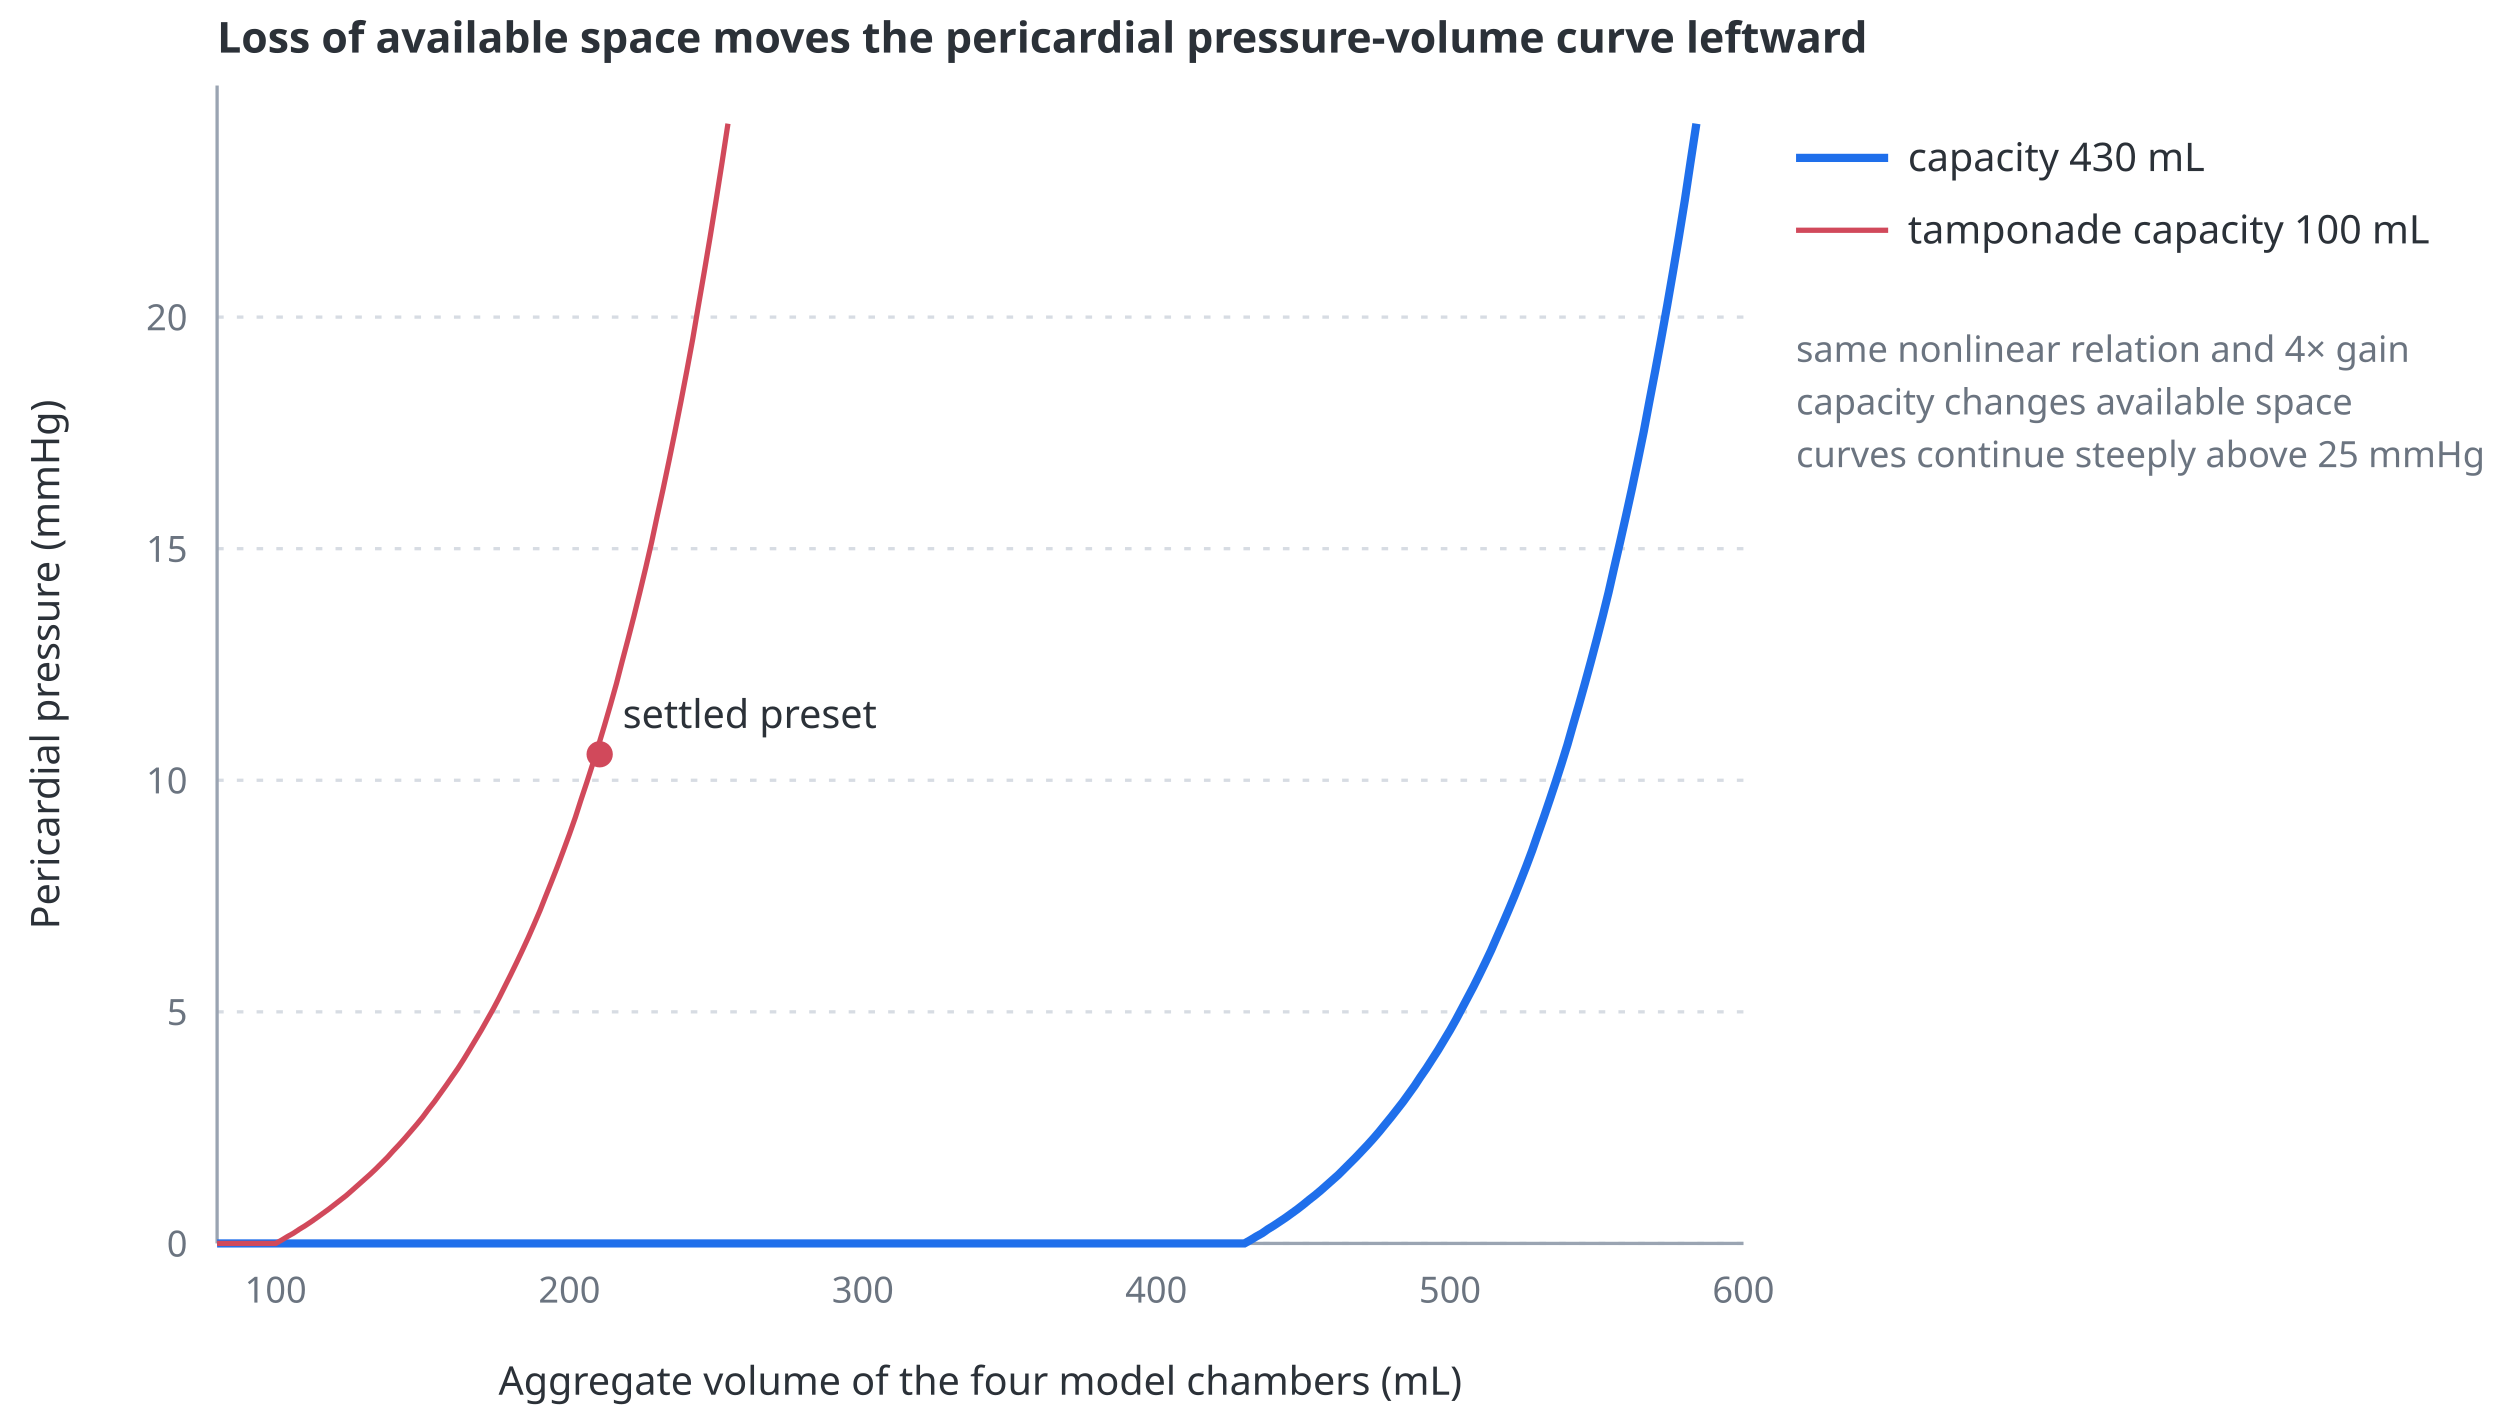
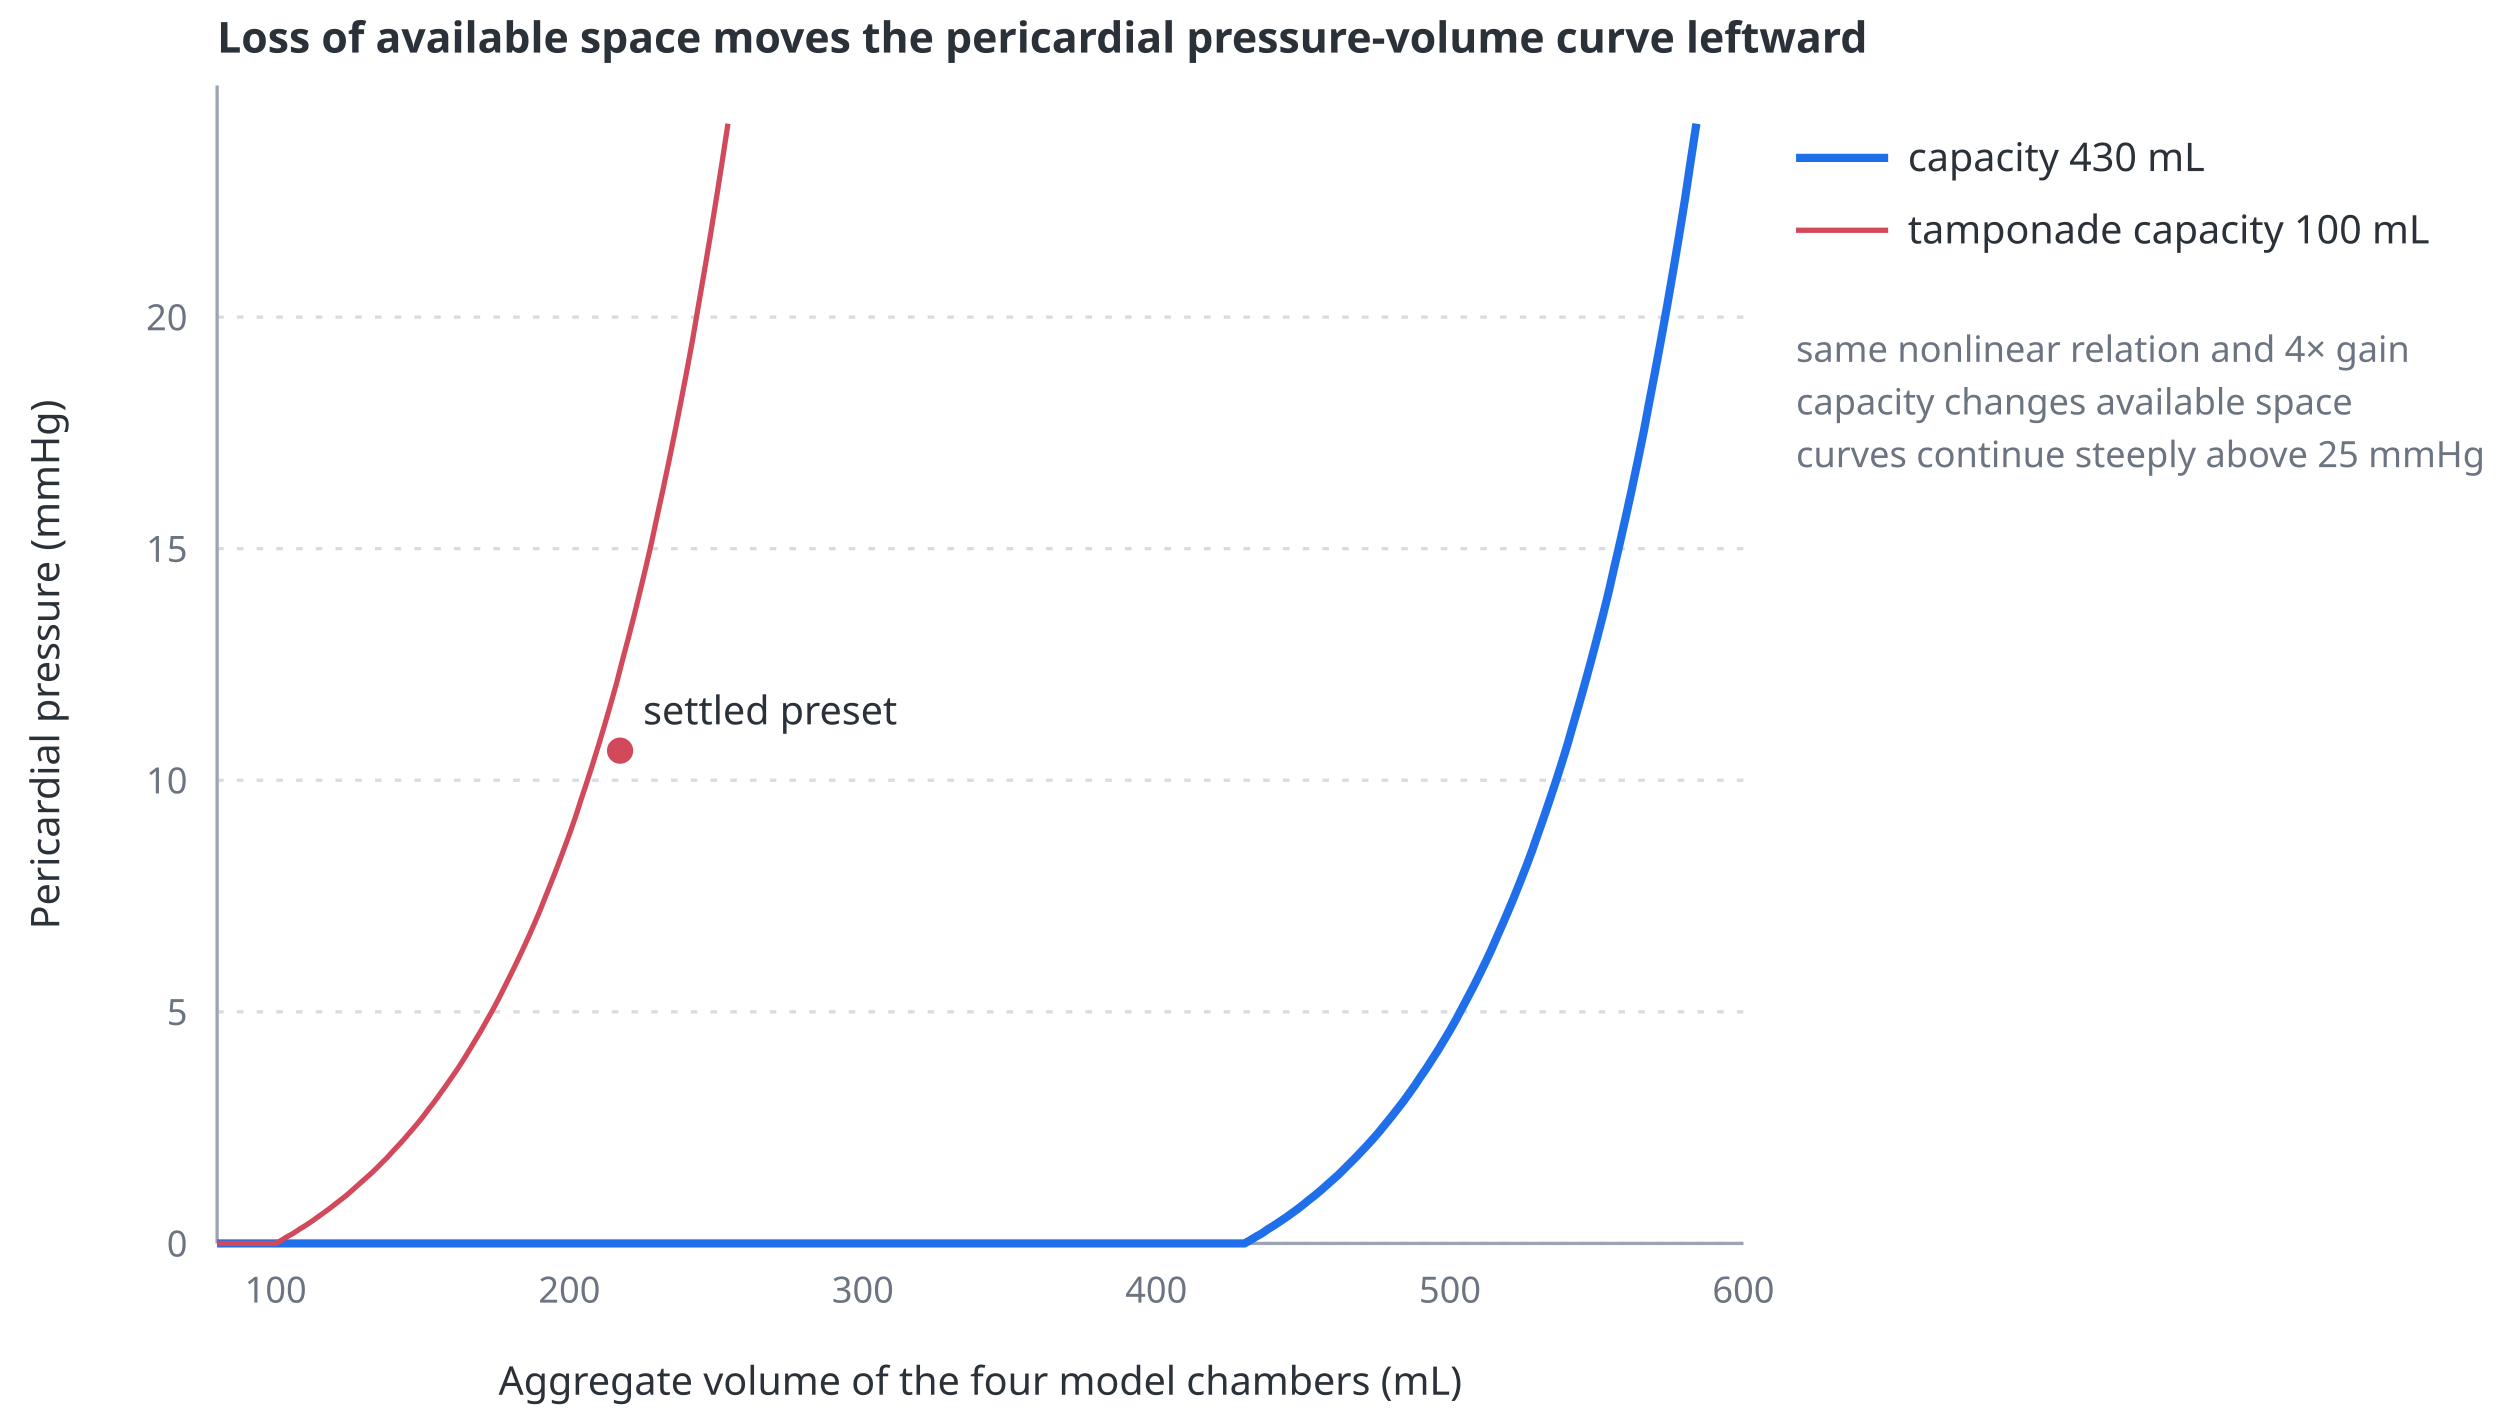
<svg xmlns="http://www.w3.org/2000/svg" viewBox="0 0 760 430" class="arthur-fig" role="img" aria-label="Loss of available space moves the pericardial pressure-volume curve leftward">
  <style>
  svg.arthur-fig .bg { fill: none }
  svg.arthur-fig .axis { stroke: var(--fig-axis, #9aa4b2); stroke-width: 1 }
  svg.arthur-fig .grid { stroke: var(--fig-grid, #d7dce3); stroke-width: 1; stroke-dasharray: 2 4 }
  svg.arthur-fig .tick { fill: var(--fig-muted, #6b7480); font: 11px system-ui, sans-serif }
  svg.arthur-fig .label { fill: var(--fig-text, #2b3138); font: 12px system-ui, sans-serif }
  svg.arthur-fig .title { fill: var(--fig-text, #2b3138); font: 600 13px system-ui, sans-serif }
  svg.arthur-fig .lm { stroke: var(--fig-grid, #d7dce3); stroke-width: 1 }
  svg.arthur-fig .lm-text { fill: var(--fig-muted, #6b7480); font: 600 11px system-ui, sans-serif }
  svg.arthur-fig .total { stroke: var(--fig-total, #1f6feb); stroke-width: 2.5; fill: none }
  svg.arthur-fig .alv { stroke: var(--fig-alv, #d1495b); stroke-width: 1.6; fill: none; stroke-dasharray: 6 3 }
  svg.arthur-fig .extra { stroke: var(--fig-extra, #2a9d8f); stroke-width: 1.6; fill: none; stroke-dasharray: 6 3 }
  svg.arthur-fig .nadir { stroke: var(--fig-total, #1f6feb); stroke-width: 1; stroke-dasharray: 3 3 }
  svg.arthur-fig .dot { fill: var(--fig-total, #1f6feb); stroke: none }
  @media (prefers-color-scheme: dark) {
    svg.arthur-fig .axis { stroke: #5b6472 }
    svg.arthur-fig .grid, svg.arthur-fig .lm { stroke: #363d47 }
    svg.arthur-fig .tick, svg.arthur-fig .lm-text { fill: #8b95a3 }
    svg.arthur-fig .label, svg.arthur-fig .title { fill: #d6dbe2 }
    svg.arthur-fig .total, svg.arthur-fig .nadir { stroke: #58a6ff }
    svg.arthur-fig .dot { fill: #58a6ff }
    svg.arthur-fig .alv { stroke: #f08c9a }
    svg.arthur-fig .extra { stroke: #4fd1c1 }
  }
</style>
  <rect class="bg" width="760" height="430" />
  <text class="title" x="66" y="16">Loss of available space moves the pericardial pressure-volume curve leftward</text>
  <line class="grid" x1="66" y1="378.0" x2="530" y2="378.0" />
  <text class="tick" x="57" y="382.0" text-anchor="end">0</text>
  <line class="grid" x1="66" y1="307.6" x2="530" y2="307.6" />
  <text class="tick" x="57" y="311.6" text-anchor="end">5</text>
  <line class="grid" x1="66" y1="237.2" x2="530" y2="237.2" />
  <text class="tick" x="57" y="241.2" text-anchor="end">10</text>
  <line class="grid" x1="66" y1="166.8" x2="530" y2="166.8" />
  <text class="tick" x="57" y="170.8" text-anchor="end">15</text>
  <line class="grid" x1="66" y1="96.4" x2="530" y2="96.4" />
  <text class="tick" x="57" y="100.4" text-anchor="end">20</text>
  <text class="tick" x="83.8" y="396" text-anchor="middle">100</text>
  <text class="tick" x="173.1" y="396" text-anchor="middle">200</text>
  <text class="tick" x="262.3" y="396" text-anchor="middle">300</text>
  <text class="tick" x="351.5" y="396" text-anchor="middle">400</text>
  <text class="tick" x="440.8" y="396" text-anchor="middle">500</text>
  <text class="tick" x="530.0" y="396" text-anchor="middle">600</text>
  <line class="axis" x1="66" y1="26" x2="66" y2="378" />
  <line class="axis" x1="66" y1="378.0" x2="530" y2="378.0" />
  <path class="total" style="stroke-dasharray:none" d="M66.0 378.0 L67.8 378.0 L69.6 378.0 L71.4 378.0 L73.1 378.0 L74.9 378.0 L76.7 378.0 L78.5 378.0 L80.3 378.0 L82.1 378.0 L83.8 378.0 L85.6 378.0 L87.4 378.0 L89.2 378.0 L91.0 378.0 L92.8 378.0 L94.6 378.0 L96.3 378.0 L98.1 378.0 L99.9 378.0 L101.7 378.0 L103.5 378.0 L105.3 378.0 L107.0 378.0 L108.8 378.0 L110.6 378.0 L112.4 378.0 L114.2 378.0 L116.0 378.0 L117.8 378.0 L119.5 378.0 L121.3 378.0 L123.1 378.0 L124.9 378.0 L126.7 378.0 L128.5 378.0 L130.2 378.0 L132.0 378.0 L133.8 378.0 L135.6 378.0 L137.4 378.0 L139.2 378.0 L141.0 378.0 L142.7 378.0 L144.5 378.0 L146.3 378.0 L148.1 378.0 L149.9 378.0 L151.7 378.0 L153.4 378.0 L155.2 378.0 L157.0 378.0 L158.8 378.0 L160.6 378.0 L162.4 378.0 L164.2 378.0 L165.9 378.0 L167.7 378.0 L169.5 378.0 L171.3 378.0 L173.1 378.0 L174.9 378.0 L176.6 378.0 L178.4 378.0 L180.2 378.0 L182.0 378.0 L183.8 378.0 L185.6 378.0 L187.4 378.0 L189.1 378.0 L190.9 378.0 L192.7 378.0 L194.5 378.0 L196.3 378.0 L198.1 378.0 L199.8 378.0 L201.6 378.0 L203.4 378.0 L205.2 378.0 L207.0 378.0 L208.8 378.0 L210.6 378.0 L212.3 378.0 L214.1 378.0 L215.9 378.0 L217.7 378.0 L219.5 378.0 L221.3 378.0 L223.0 378.0 L224.8 378.0 L226.6 378.0 L228.4 378.0 L230.2 378.0 L232.0 378.0 L233.8 378.0 L235.5 378.0 L237.3 378.0 L239.1 378.0 L240.9 378.0 L242.7 378.0 L244.5 378.0 L246.2 378.0 L248.0 378.0 L249.8 378.0 L251.6 378.0 L253.4 378.0 L255.2 378.0 L257.0 378.0 L258.7 378.0 L260.5 378.0 L262.3 378.0 L264.1 378.0 L265.9 378.0 L267.7 378.0 L269.4 378.0 L271.2 378.0 L273.0 378.0 L274.8 378.0 L276.6 378.0 L278.4 378.0 L280.2 378.0 L281.9 378.0 L283.7 378.0 L285.5 378.0 L287.3 378.0 L289.1 378.0 L290.9 378.0 L292.6 378.0 L294.4 378.0 L296.2 378.0 L298.0 378.0 L299.8 378.0 L301.6 378.0 L303.4 378.0 L305.1 378.0 L306.9 378.0 L308.7 378.0 L310.5 378.0 L312.3 378.0 L314.1 378.0 L315.8 378.0 L317.6 378.0 L319.4 378.0 L321.2 378.0 L323.0 378.0 L324.8 378.0 L326.6 378.0 L328.3 378.0 L330.1 378.0 L331.9 378.0 L333.7 378.0 L335.5 378.0 L337.3 378.0 L339.0 378.0 L340.8 378.0 L342.6 378.0 L344.4 378.0 L346.2 378.0 L348.0 378.0 L349.8 378.0 L351.5 378.0 L353.3 378.0 L355.1 378.0 L356.9 378.0 L358.7 378.0 L360.5 378.0 L362.2 378.0 L364.0 378.0 L365.8 378.0 L367.6 378.0 L369.4 378.0 L371.2 378.0 L373.0 378.0 L374.7 378.0 L376.5 378.0 L378.3 378.0 L380.1 377.0 L381.9 375.9 L383.7 374.9 L385.4 373.7 L387.2 372.6 L389.0 371.4 L390.8 370.2 L392.6 368.9 L394.4 367.6 L396.2 366.2 L397.9 364.8 L399.7 363.4 L401.5 361.9 L403.3 360.3 L405.1 358.7 L406.9 357.1 L408.6 355.4 L410.4 353.6 L412.2 351.8 L414.0 349.9 L415.8 348.0 L417.6 346.0 L419.4 343.9 L421.1 341.8 L422.9 339.6 L424.7 337.3 L426.5 335.0 L428.3 332.5 L430.1 330.0 L431.8 327.4 L433.6 324.8 L435.4 322.0 L437.2 319.2 L439.0 316.2 L440.8 313.2 L442.6 310.0 L444.3 306.8 L446.1 303.4 L447.9 300.0 L449.7 296.4 L451.5 292.7 L453.3 288.9 L455.0 285.0 L456.8 280.9 L458.6 276.7 L460.4 272.4 L462.2 267.9 L464.0 263.3 L465.8 258.5 L467.5 253.6 L469.3 248.5 L471.1 243.2 L472.9 237.8 L474.7 232.2 L476.5 226.4 L478.2 220.4 L480.0 214.2 L481.8 207.8 L483.6 201.2 L485.4 194.4 L487.2 187.4 L489.0 180.1 L490.7 172.6 L492.5 164.8 L494.3 156.8 L496.1 148.6 L497.9 140.0 L499.7 131.2 L501.4 122.1 L503.2 112.7 L505.0 103.0 L506.8 93.0 L508.6 82.6 L510.4 71.9 L512.2 60.8 L513.9 49.4 L515.7 37.6" />
  <path class="alv" style="stroke-dasharray:none" d="M66.0 378.0 L67.8 378.0 L69.6 378.0 L71.4 378.0 L73.1 378.0 L74.9 378.0 L76.7 378.0 L78.5 378.0 L80.3 378.0 L82.1 378.0 L83.8 378.0 L85.6 377.0 L87.4 375.9 L89.2 374.9 L91.0 373.7 L92.8 372.6 L94.6 371.4 L96.3 370.2 L98.1 368.9 L99.9 367.6 L101.7 366.2 L103.5 364.8 L105.3 363.4 L107.0 361.9 L108.8 360.3 L110.6 358.7 L112.4 357.1 L114.2 355.4 L116.0 353.6 L117.8 351.8 L119.5 349.9 L121.3 348.0 L123.1 346.0 L124.9 343.9 L126.7 341.8 L128.5 339.6 L130.2 337.3 L132.0 335.0 L133.8 332.5 L135.6 330.0 L137.4 327.4 L139.2 324.8 L141.0 322.0 L142.7 319.2 L144.5 316.2 L146.3 313.2 L148.1 310.0 L149.9 306.8 L151.7 303.4 L153.4 300.0 L155.2 296.4 L157.0 292.7 L158.8 288.9 L160.6 285.0 L162.4 280.9 L164.2 276.7 L165.9 272.4 L167.7 267.9 L169.5 263.3 L171.3 258.5 L173.1 253.6 L174.9 248.5 L176.6 243.2 L178.4 237.8 L180.2 232.2 L182.0 226.4 L183.8 220.4 L185.6 214.2 L187.4 207.8 L189.1 201.2 L190.9 194.4 L192.7 187.4 L194.5 180.1 L196.3 172.6 L198.1 164.8 L199.8 156.8 L201.6 148.6 L203.4 140.0 L205.2 131.2 L207.0 122.1 L208.8 112.7 L210.6 103.0 L212.3 93.0 L214.1 82.6 L215.9 71.9 L217.7 60.8 L219.5 49.4 L221.3 37.6" />
-   <circle class="dot" style="fill:var(--fig-alv, #d1495b)" cx="182.3" cy="229.3" r="4" />
-   <text class="label" x="189.3" y="221.3">settled preset</text>
+   <circle class="dot" style="fill:var(--fig-alv, #d1495b)" cx="188.5" cy="228.2" r="4" />
+   <text class="label" x="195.5" y="220.2">settled preset</text>
  <text class="label" transform="translate(18 202) rotate(-90)" text-anchor="middle">Pericardial pressure (mmHg)</text>
  <text class="label" x="298" y="424" text-anchor="middle">Aggregate volume of the four model chambers (mL)</text>
  <line class="total" style="stroke-dasharray:none" x1="546" y1="48" x2="574" y2="48" />
  <text class="label" x="580" y="52">capacity 430 mL</text>
  <line class="alv" style="stroke-dasharray:none" x1="546" y1="70" x2="574" y2="70" />
  <text class="label" x="580" y="74">tamponade capacity 100 mL</text>
  <text class="tick" x="546" y="110">same nonlinear relation and 4× gain</text>
  <text class="tick" x="546" y="126">capacity changes available space</text>
  <text class="tick" x="546" y="142">curves continue steeply above 25 mmHg</text>
</svg>
